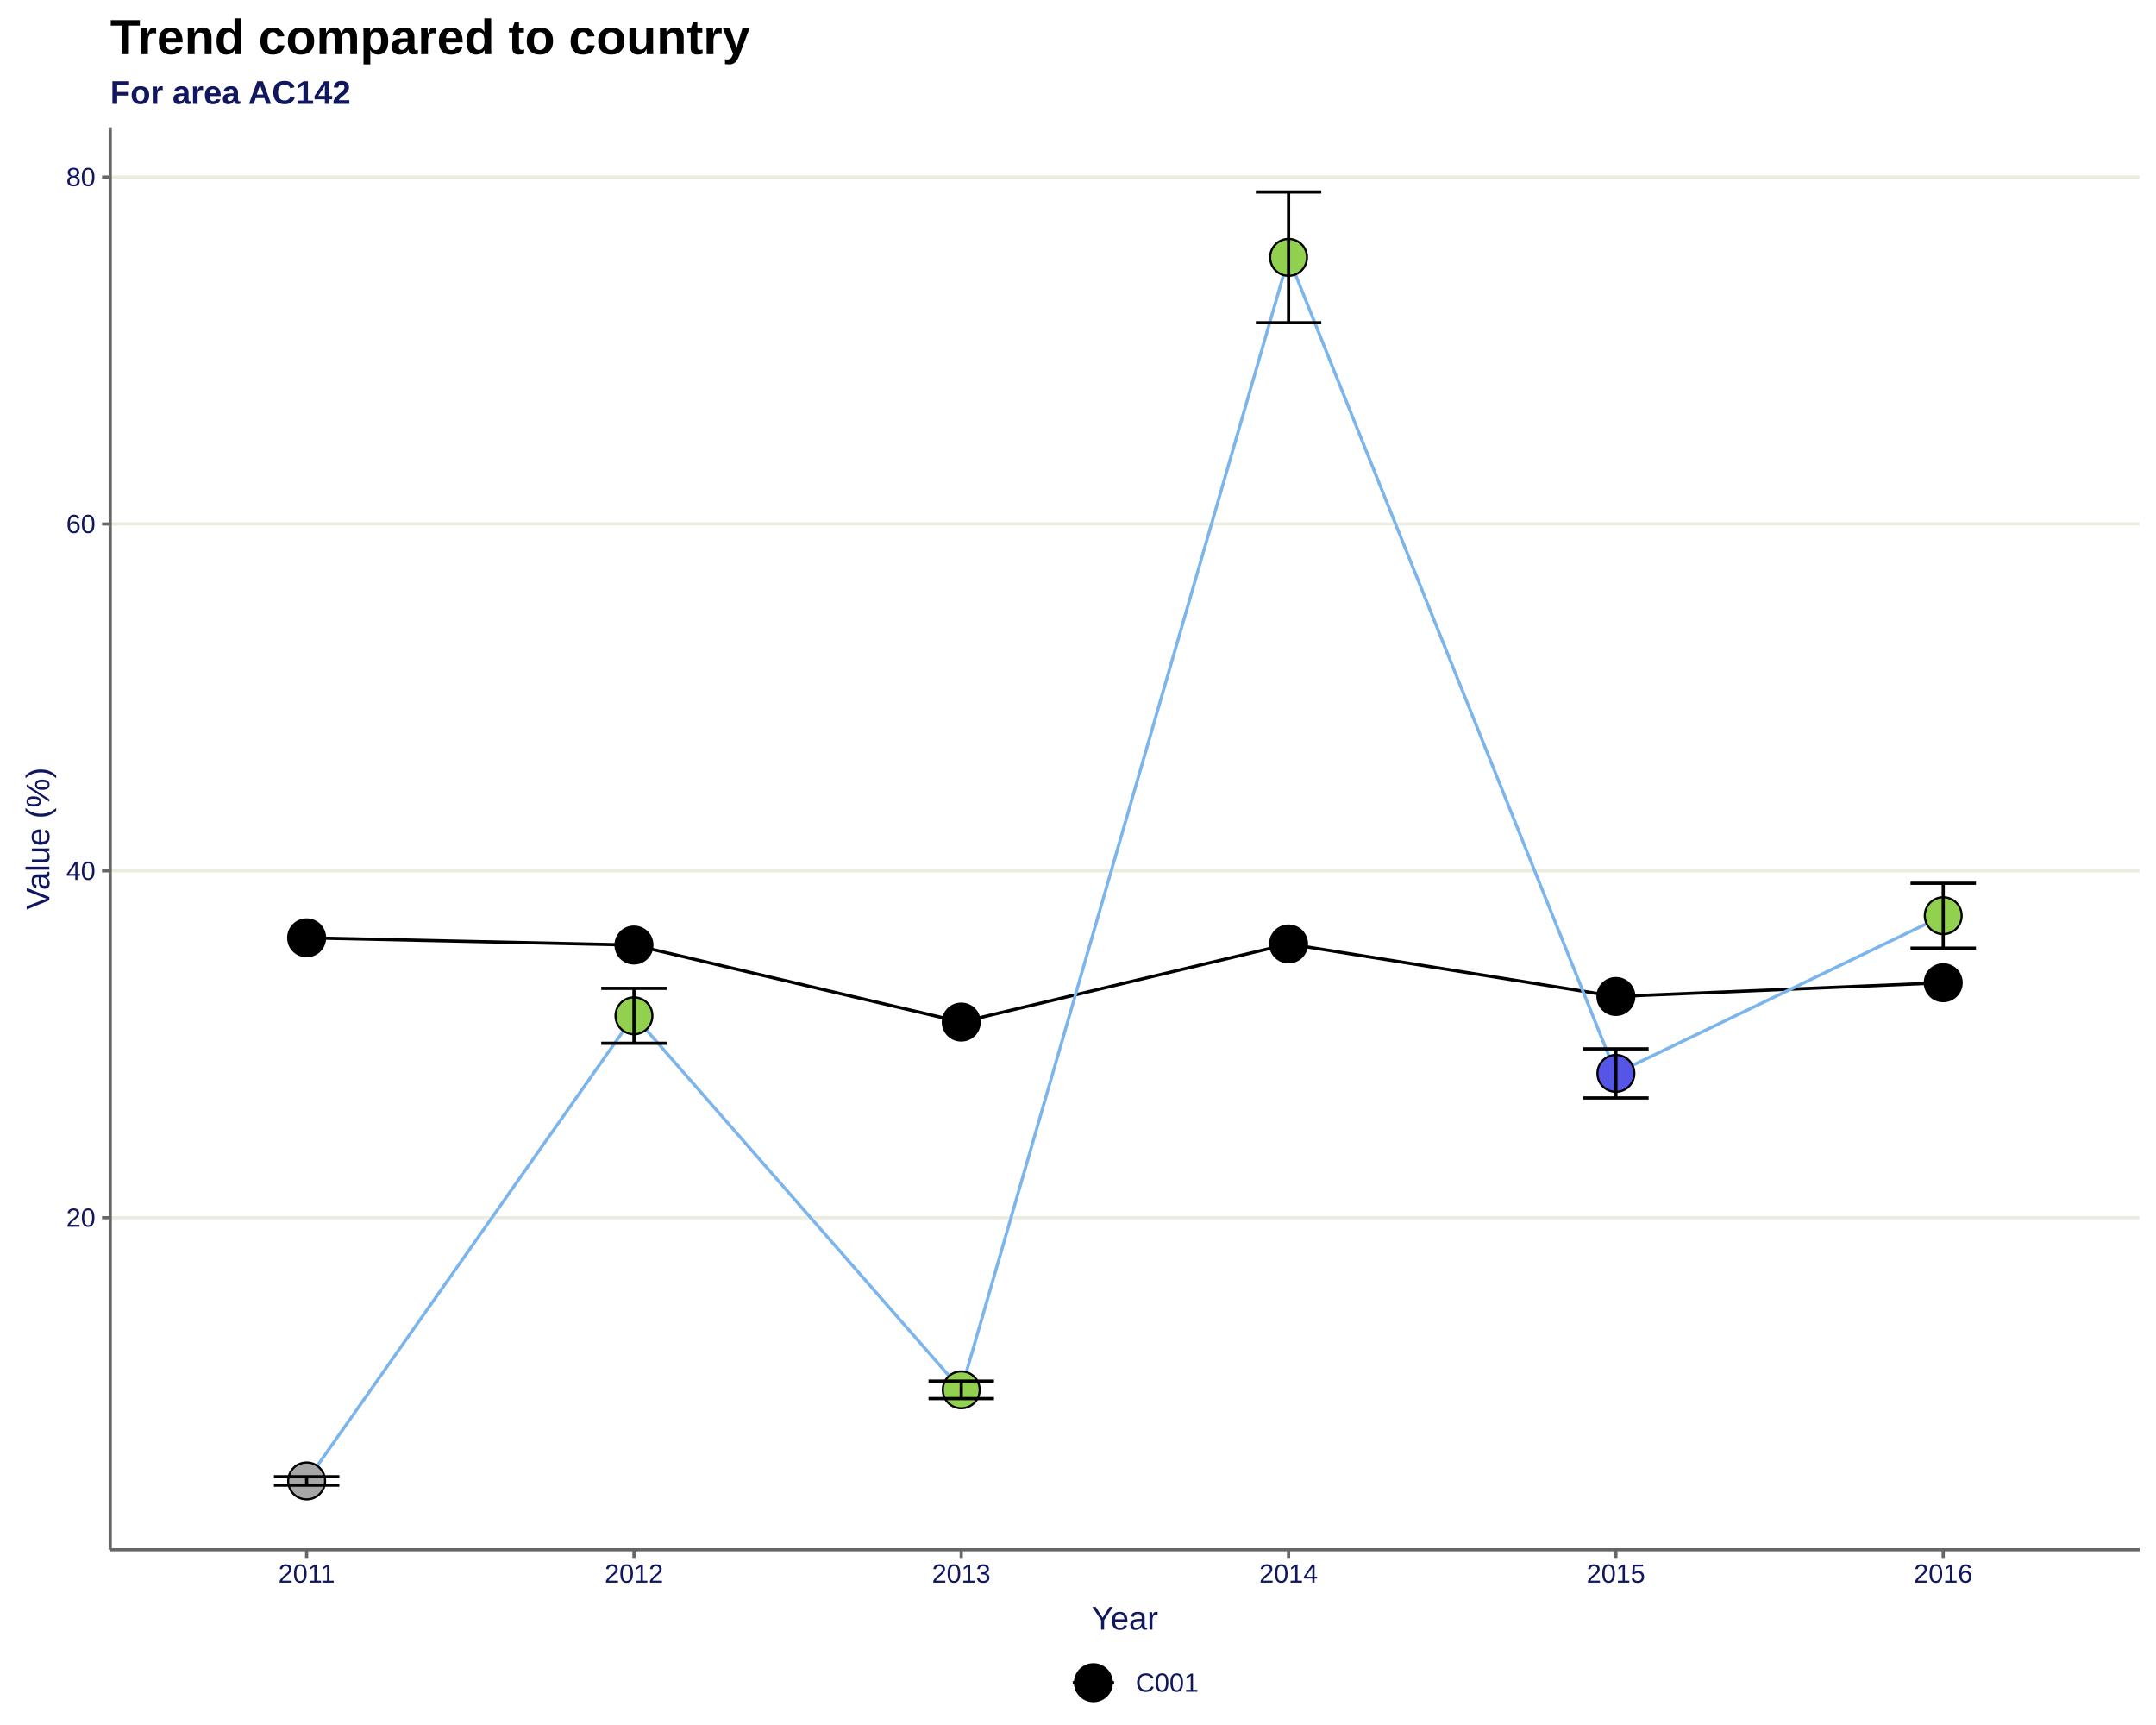
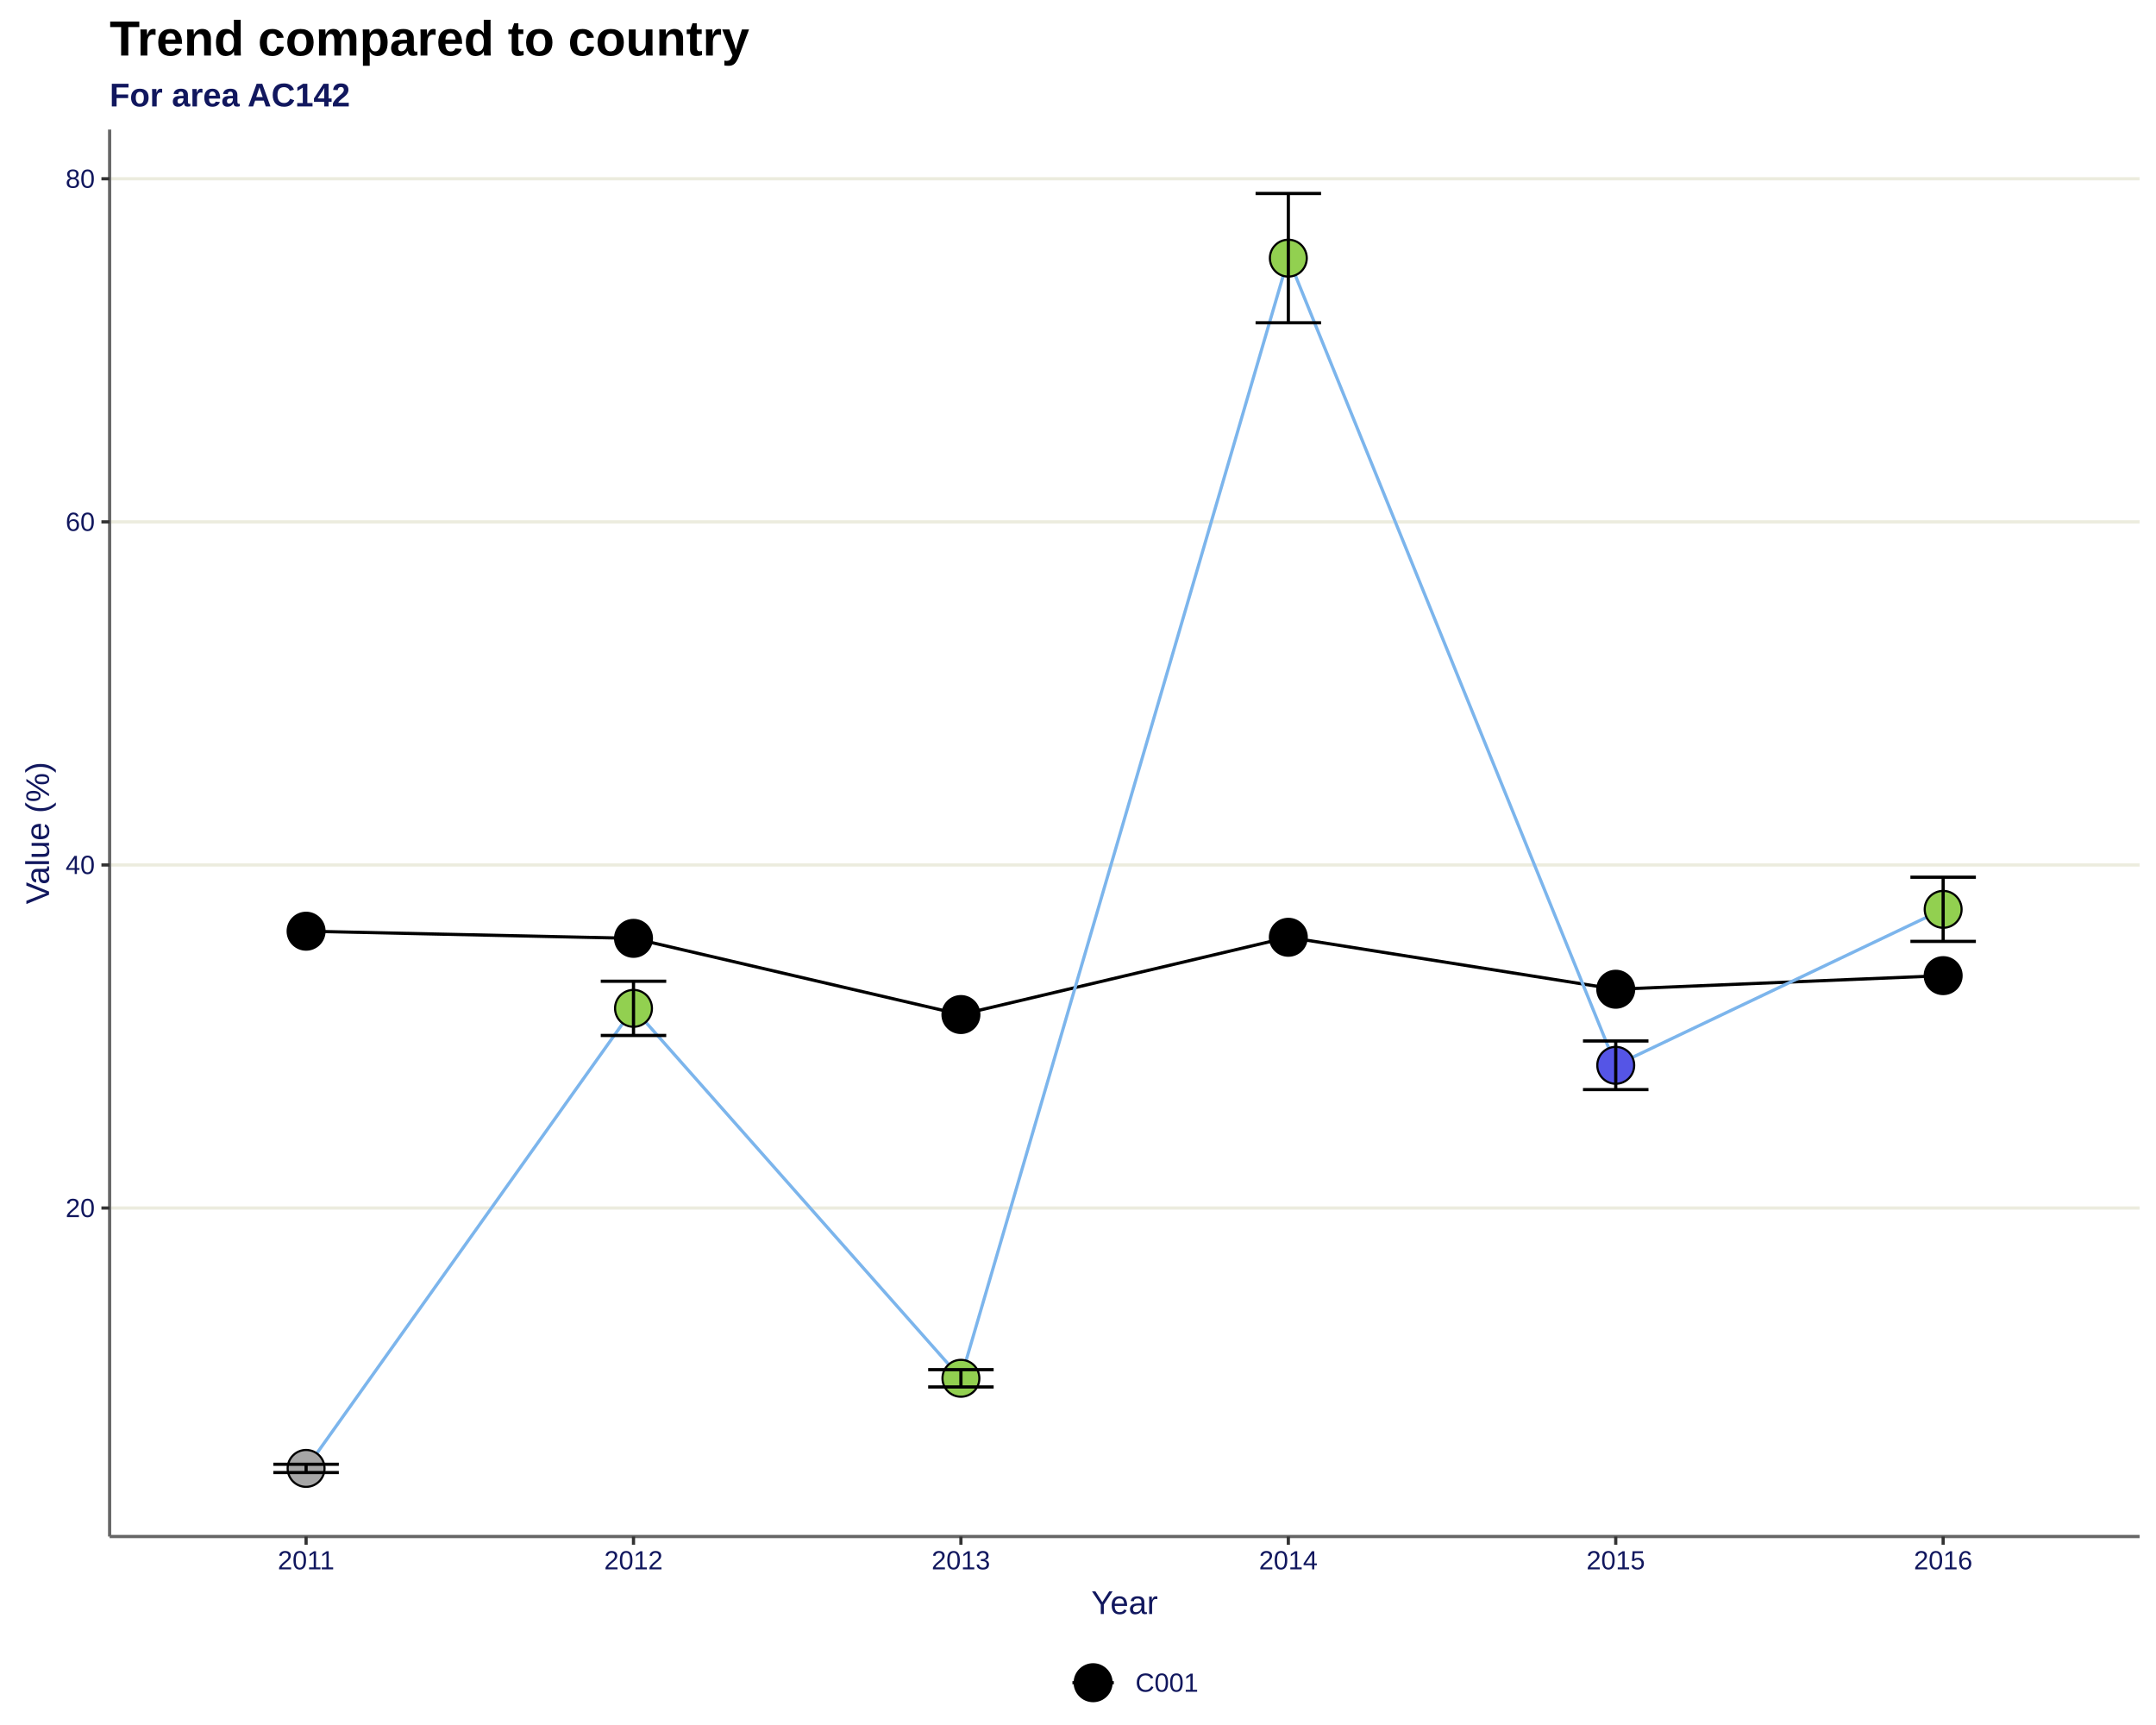
<svg xmlns="http://www.w3.org/2000/svg" viewBox="0 0 720.00 576.00">
  <defs>
    <style type="text/css">
    line, polyline, polygon, path, rect, circle {
      fill: none;
      stroke: #000000;
      stroke-linecap: round;
      stroke-linejoin: round;
      stroke-miterlimit: 10.00;
    }
  </style>
  </defs>
  <rect width="100%" height="100%" style="stroke: none; fill: #FFFFFF;" />
  <defs>
-     <clipPath id="cpMzYuODF8NzE0LjUyfDUxNy40OXw0Mi41Mg==">
-       <rect x="36.81" y="42.52" width="677.71" height="474.97" />
+     <clipPath id="cpMzYuNjF8NzE0LjUyfDUxMy4wNnw0My4yNg==">
+       <rect x="36.61" y="43.26" width="677.91" height="469.80" />
    </clipPath>
  </defs>
-   <polyline points="36.81,406.61 714.52,406.61 " style="stroke-width: 1.07; stroke: #ECECDE; stroke-linecap: butt;" clip-path="url(#cpMzYuODF8NzE0LjUyfDUxNy40OXw0Mi41Mg==)" />
-   <polyline points="36.81,290.78 714.52,290.78 " style="stroke-width: 1.07; stroke: #ECECDE; stroke-linecap: butt;" clip-path="url(#cpMzYuODF8NzE0LjUyfDUxNy40OXw0Mi41Mg==)" />
-   <polyline points="36.81,174.96 714.52,174.96 " style="stroke-width: 1.07; stroke: #ECECDE; stroke-linecap: butt;" clip-path="url(#cpMzYuODF8NzE0LjUyfDUxNy40OXw0Mi41Mg==)" />
-   <polyline points="36.81,59.14 714.52,59.14 " style="stroke-width: 1.07; stroke: #ECECDE; stroke-linecap: butt;" clip-path="url(#cpMzYuODF8NzE0LjUyfDUxNy40OXw0Mi41Mg==)" />
-   <polyline points="102.40,313.15 211.71,315.57 321.01,341.29 430.32,315.20 539.63,332.74 648.94,328.15 " style="stroke-width: 1.07; stroke-linecap: butt;" clip-path="url(#cpMzYuODF8NzE0LjUyfDUxNy40OXw0Mi41Mg==)" />
-   <circle cx="102.40" cy="313.15" r="4.62pt" style="stroke-width: 0.71; fill: #000000;" clip-path="url(#cpMzYuODF8NzE0LjUyfDUxNy40OXw0Mi41Mg==)" />
-   <circle cx="211.71" cy="315.57" r="4.62pt" style="stroke-width: 0.71; fill: #000000;" clip-path="url(#cpMzYuODF8NzE0LjUyfDUxNy40OXw0Mi41Mg==)" />
-   <circle cx="321.01" cy="341.29" r="4.62pt" style="stroke-width: 0.71; fill: #000000;" clip-path="url(#cpMzYuODF8NzE0LjUyfDUxNy40OXw0Mi41Mg==)" />
-   <circle cx="430.32" cy="315.20" r="4.62pt" style="stroke-width: 0.71; fill: #000000;" clip-path="url(#cpMzYuODF8NzE0LjUyfDUxNy40OXw0Mi41Mg==)" />
-   <circle cx="539.63" cy="332.74" r="4.62pt" style="stroke-width: 0.71; fill: #000000;" clip-path="url(#cpMzYuODF8NzE0LjUyfDUxNy40OXw0Mi41Mg==)" />
-   <circle cx="648.94" cy="328.15" r="4.62pt" style="stroke-width: 0.71; fill: #000000;" clip-path="url(#cpMzYuODF8NzE0LjUyfDUxNy40OXw0Mi41Mg==)" />
-   <polyline points="102.40,494.50 211.71,339.19 321.01,464.08 430.32,85.93 539.63,358.42 648.94,305.76 " style="stroke-width: 1.07; stroke: #7CB5EC; stroke-linecap: butt;" clip-path="url(#cpMzYuODF8NzE0LjUyfDUxNy40OXw0Mi41Mg==)" />
-   <circle cx="102.40" cy="494.50" r="4.62pt" style="stroke-width: 0.71; fill: #A6A6A6;" clip-path="url(#cpMzYuODF8NzE0LjUyfDUxNy40OXw0Mi41Mg==)" />
-   <circle cx="211.71" cy="339.19" r="4.62pt" style="stroke-width: 0.71; fill: #92D050;" clip-path="url(#cpMzYuODF8NzE0LjUyfDUxNy40OXw0Mi41Mg==)" />
-   <circle cx="321.01" cy="464.08" r="4.62pt" style="stroke-width: 0.71; fill: #92D050;" clip-path="url(#cpMzYuODF8NzE0LjUyfDUxNy40OXw0Mi41Mg==)" />
-   <circle cx="430.32" cy="85.93" r="4.62pt" style="stroke-width: 0.71; fill: #92D050;" clip-path="url(#cpMzYuODF8NzE0LjUyfDUxNy40OXw0Mi41Mg==)" />
-   <circle cx="539.63" cy="358.42" r="4.62pt" style="stroke-width: 0.71; fill: #5555E6;" clip-path="url(#cpMzYuODF8NzE0LjUyfDUxNy40OXw0Mi41Mg==)" />
-   <circle cx="648.94" cy="305.76" r="4.62pt" style="stroke-width: 0.71; fill: #92D050;" clip-path="url(#cpMzYuODF8NzE0LjUyfDUxNy40OXw0Mi41Mg==)" />
-   <polyline points="91.47,493.10 113.33,493.10 " style="stroke-width: 1.07; stroke-linecap: butt;" clip-path="url(#cpMzYuODF8NzE0LjUyfDUxNy40OXw0Mi41Mg==)" />
-   <polyline points="102.40,493.10 102.40,495.90 " style="stroke-width: 1.07; stroke-linecap: butt;" clip-path="url(#cpMzYuODF8NzE0LjUyfDUxNy40OXw0Mi41Mg==)" />
-   <polyline points="91.47,495.90 113.33,495.90 " style="stroke-width: 1.07; stroke-linecap: butt;" clip-path="url(#cpMzYuODF8NzE0LjUyfDUxNy40OXw0Mi41Mg==)" />
-   <polyline points="200.78,330.03 222.64,330.03 " style="stroke-width: 1.07; stroke-linecap: butt;" clip-path="url(#cpMzYuODF8NzE0LjUyfDUxNy40OXw0Mi41Mg==)" />
-   <polyline points="211.71,330.03 211.71,348.36 " style="stroke-width: 1.07; stroke-linecap: butt;" clip-path="url(#cpMzYuODF8NzE0LjUyfDUxNy40OXw0Mi41Mg==)" />
-   <polyline points="200.78,348.36 222.64,348.36 " style="stroke-width: 1.07; stroke-linecap: butt;" clip-path="url(#cpMzYuODF8NzE0LjUyfDUxNy40OXw0Mi41Mg==)" />
-   <polyline points="310.08,461.17 331.94,461.17 " style="stroke-width: 1.07; stroke-linecap: butt;" clip-path="url(#cpMzYuODF8NzE0LjUyfDUxNy40OXw0Mi41Mg==)" />
-   <polyline points="321.01,461.17 321.01,467.00 " style="stroke-width: 1.07; stroke-linecap: butt;" clip-path="url(#cpMzYuODF8NzE0LjUyfDUxNy40OXw0Mi41Mg==)" />
-   <polyline points="310.08,467.00 331.94,467.00 " style="stroke-width: 1.07; stroke-linecap: butt;" clip-path="url(#cpMzYuODF8NzE0LjUyfDUxNy40OXw0Mi41Mg==)" />
-   <polyline points="419.39,64.11 441.25,64.11 " style="stroke-width: 1.07; stroke-linecap: butt;" clip-path="url(#cpMzYuODF8NzE0LjUyfDUxNy40OXw0Mi41Mg==)" />
-   <polyline points="430.32,64.11 430.32,107.76 " style="stroke-width: 1.07; stroke-linecap: butt;" clip-path="url(#cpMzYuODF8NzE0LjUyfDUxNy40OXw0Mi41Mg==)" />
-   <polyline points="419.39,107.76 441.25,107.76 " style="stroke-width: 1.07; stroke-linecap: butt;" clip-path="url(#cpMzYuODF8NzE0LjUyfDUxNy40OXw0Mi41Mg==)" />
-   <polyline points="528.70,350.22 550.56,350.22 " style="stroke-width: 1.07; stroke-linecap: butt;" clip-path="url(#cpMzYuODF8NzE0LjUyfDUxNy40OXw0Mi41Mg==)" />
-   <polyline points="539.63,350.22 539.63,366.62 " style="stroke-width: 1.07; stroke-linecap: butt;" clip-path="url(#cpMzYuODF8NzE0LjUyfDUxNy40OXw0Mi41Mg==)" />
-   <polyline points="528.70,366.62 550.56,366.62 " style="stroke-width: 1.07; stroke-linecap: butt;" clip-path="url(#cpMzYuODF8NzE0LjUyfDUxNy40OXw0Mi41Mg==)" />
-   <polyline points="638.01,294.93 659.87,294.93 " style="stroke-width: 1.07; stroke-linecap: butt;" clip-path="url(#cpMzYuODF8NzE0LjUyfDUxNy40OXw0Mi41Mg==)" />
-   <polyline points="648.94,294.93 648.94,316.60 " style="stroke-width: 1.07; stroke-linecap: butt;" clip-path="url(#cpMzYuODF8NzE0LjUyfDUxNy40OXw0Mi41Mg==)" />
-   <polyline points="638.01,316.60 659.87,316.60 " style="stroke-width: 1.07; stroke-linecap: butt;" clip-path="url(#cpMzYuODF8NzE0LjUyfDUxNy40OXw0Mi41Mg==)" />
+   <polyline points="36.61,403.38 714.52,403.38 " style="stroke-width: 1.07; stroke: #ECECDE; stroke-linecap: butt;" clip-path="url(#cpMzYuNjF8NzE0LjUyfDUxMy4wNnw0My4yNg==)" />
+   <polyline points="36.61,288.82 714.52,288.82 " style="stroke-width: 1.07; stroke: #ECECDE; stroke-linecap: butt;" clip-path="url(#cpMzYuNjF8NzE0LjUyfDUxMy4wNnw0My4yNg==)" />
+   <polyline points="36.61,174.26 714.52,174.26 " style="stroke-width: 1.07; stroke: #ECECDE; stroke-linecap: butt;" clip-path="url(#cpMzYuNjF8NzE0LjUyfDUxMy4wNnw0My4yNg==)" />
+   <polyline points="36.61,59.69 714.52,59.69 " style="stroke-width: 1.07; stroke: #ECECDE; stroke-linecap: butt;" clip-path="url(#cpMzYuNjF8NzE0LjUyfDUxMy4wNnw0My4yNg==)" />
+   <polyline points="102.22,310.94 211.56,313.33 320.90,338.77 430.24,312.97 539.58,330.32 648.92,325.78 " style="stroke-width: 1.07; stroke-linecap: butt;" clip-path="url(#cpMzYuNjF8NzE0LjUyfDUxMy4wNnw0My4yNg==)" />
+   <circle cx="102.22" cy="310.94" r="4.62pt" style="stroke-width: 0.71; fill: #000000;" clip-path="url(#cpMzYuNjF8NzE0LjUyfDUxMy4wNnw0My4yNg==)" />
+   <circle cx="211.56" cy="313.33" r="4.62pt" style="stroke-width: 0.71; fill: #000000;" clip-path="url(#cpMzYuNjF8NzE0LjUyfDUxMy4wNnw0My4yNg==)" />
+   <circle cx="320.90" cy="338.77" r="4.62pt" style="stroke-width: 0.71; fill: #000000;" clip-path="url(#cpMzYuNjF8NzE0LjUyfDUxMy4wNnw0My4yNg==)" />
+   <circle cx="430.24" cy="312.97" r="4.62pt" style="stroke-width: 0.71; fill: #000000;" clip-path="url(#cpMzYuNjF8NzE0LjUyfDUxMy4wNnw0My4yNg==)" />
+   <circle cx="539.58" cy="330.32" r="4.62pt" style="stroke-width: 0.71; fill: #000000;" clip-path="url(#cpMzYuNjF8NzE0LjUyfDUxMy4wNnw0My4yNg==)" />
+   <circle cx="648.92" cy="325.78" r="4.62pt" style="stroke-width: 0.71; fill: #000000;" clip-path="url(#cpMzYuNjF8NzE0LjUyfDUxMy4wNnw0My4yNg==)" />
+   <polyline points="102.22,490.32 211.56,336.70 320.90,460.23 430.24,86.20 539.58,355.72 648.92,303.64 " style="stroke-width: 1.07; stroke: #7CB5EC; stroke-linecap: butt;" clip-path="url(#cpMzYuNjF8NzE0LjUyfDUxMy4wNnw0My4yNg==)" />
+   <circle cx="102.22" cy="490.32" r="4.62pt" style="stroke-width: 0.71; fill: #A6A6A6;" clip-path="url(#cpMzYuNjF8NzE0LjUyfDUxMy4wNnw0My4yNg==)" />
+   <circle cx="211.56" cy="336.70" r="4.62pt" style="stroke-width: 0.71; fill: #92D050;" clip-path="url(#cpMzYuNjF8NzE0LjUyfDUxMy4wNnw0My4yNg==)" />
+   <circle cx="320.90" cy="460.23" r="4.62pt" style="stroke-width: 0.71; fill: #92D050;" clip-path="url(#cpMzYuNjF8NzE0LjUyfDUxMy4wNnw0My4yNg==)" />
+   <circle cx="430.24" cy="86.20" r="4.62pt" style="stroke-width: 0.71; fill: #92D050;" clip-path="url(#cpMzYuNjF8NzE0LjUyfDUxMy4wNnw0My4yNg==)" />
+   <circle cx="539.58" cy="355.72" r="4.62pt" style="stroke-width: 0.71; fill: #5555E6;" clip-path="url(#cpMzYuNjF8NzE0LjUyfDUxMy4wNnw0My4yNg==)" />
+   <circle cx="648.92" cy="303.64" r="4.62pt" style="stroke-width: 0.71; fill: #92D050;" clip-path="url(#cpMzYuNjF8NzE0LjUyfDUxMy4wNnw0My4yNg==)" />
+   <polyline points="91.28,488.94 113.15,488.94 " style="stroke-width: 1.07; stroke-linecap: butt;" clip-path="url(#cpMzYuNjF8NzE0LjUyfDUxMy4wNnw0My4yNg==)" />
+   <polyline points="102.22,488.94 102.22,491.70 " style="stroke-width: 1.07; stroke-linecap: butt;" clip-path="url(#cpMzYuNjF8NzE0LjUyfDUxMy4wNnw0My4yNg==)" />
+   <polyline points="91.28,491.70 113.15,491.70 " style="stroke-width: 1.07; stroke-linecap: butt;" clip-path="url(#cpMzYuNjF8NzE0LjUyfDUxMy4wNnw0My4yNg==)" />
+   <polyline points="200.62,327.64 222.49,327.64 " style="stroke-width: 1.07; stroke-linecap: butt;" clip-path="url(#cpMzYuNjF8NzE0LjUyfDUxMy4wNnw0My4yNg==)" />
+   <polyline points="211.56,327.64 211.56,345.76 " style="stroke-width: 1.07; stroke-linecap: butt;" clip-path="url(#cpMzYuNjF8NzE0LjUyfDUxMy4wNnw0My4yNg==)" />
+   <polyline points="200.62,345.76 222.49,345.76 " style="stroke-width: 1.07; stroke-linecap: butt;" clip-path="url(#cpMzYuNjF8NzE0LjUyfDUxMy4wNnw0My4yNg==)" />
+   <polyline points="309.96,457.35 331.83,457.35 " style="stroke-width: 1.07; stroke-linecap: butt;" clip-path="url(#cpMzYuNjF8NzE0LjUyfDUxMy4wNnw0My4yNg==)" />
+   <polyline points="320.90,457.35 320.90,463.12 " style="stroke-width: 1.07; stroke-linecap: butt;" clip-path="url(#cpMzYuNjF8NzE0LjUyfDUxMy4wNnw0My4yNg==)" />
+   <polyline points="309.96,463.12 331.83,463.12 " style="stroke-width: 1.07; stroke-linecap: butt;" clip-path="url(#cpMzYuNjF8NzE0LjUyfDUxMy4wNnw0My4yNg==)" />
+   <polyline points="419.30,64.61 441.17,64.61 " style="stroke-width: 1.07; stroke-linecap: butt;" clip-path="url(#cpMzYuNjF8NzE0LjUyfDUxMy4wNnw0My4yNg==)" />
+   <polyline points="430.24,64.61 430.24,107.78 " style="stroke-width: 1.07; stroke-linecap: butt;" clip-path="url(#cpMzYuNjF8NzE0LjUyfDUxMy4wNnw0My4yNg==)" />
+   <polyline points="419.30,107.78 441.17,107.78 " style="stroke-width: 1.07; stroke-linecap: butt;" clip-path="url(#cpMzYuNjF8NzE0LjUyfDUxMy4wNnw0My4yNg==)" />
+   <polyline points="528.64,347.60 550.51,347.60 " style="stroke-width: 1.07; stroke-linecap: butt;" clip-path="url(#cpMzYuNjF8NzE0LjUyfDUxMy4wNnw0My4yNg==)" />
+   <polyline points="539.58,347.60 539.58,363.83 " style="stroke-width: 1.07; stroke-linecap: butt;" clip-path="url(#cpMzYuNjF8NzE0LjUyfDUxMy4wNnw0My4yNg==)" />
+   <polyline points="528.64,363.83 550.51,363.83 " style="stroke-width: 1.07; stroke-linecap: butt;" clip-path="url(#cpMzYuNjF8NzE0LjUyfDUxMy4wNnw0My4yNg==)" />
+   <polyline points="637.98,292.92 659.85,292.92 " style="stroke-width: 1.07; stroke-linecap: butt;" clip-path="url(#cpMzYuNjF8NzE0LjUyfDUxMy4wNnw0My4yNg==)" />
+   <polyline points="648.92,292.92 648.92,314.35 " style="stroke-width: 1.07; stroke-linecap: butt;" clip-path="url(#cpMzYuNjF8NzE0LjUyfDUxMy4wNnw0My4yNg==)" />
+   <polyline points="637.98,314.35 659.85,314.35 " style="stroke-width: 1.07; stroke-linecap: butt;" clip-path="url(#cpMzYuNjF8NzE0LjUyfDUxMy4wNnw0My4yNg==)" />
  <defs>
    <clipPath id="cpMC4wMHw3MjAuMDB8NTc2LjAwfDAuMDA=">
      <rect x="0.00" y="0.00" width="720.00" height="576.00" />
    </clipPath>
  </defs>
-   <polyline points="36.81,517.49 36.81,42.52 " style="stroke-width: 1.07; stroke: #666666; stroke-linecap: butt;" clip-path="url(#cpMC4wMHw3MjAuMDB8NTc2LjAwfDAuMDA=)" />
+   <polyline points="36.61,513.06 36.61,43.26 " style="stroke-width: 1.07; stroke: #666666; stroke-linecap: butt;" clip-path="url(#cpMC4wMHw3MjAuMDB8NTc2LjAwfDAuMDA=)" />
  <g clip-path="url(#cpMC4wMHw3MjAuMDB8NTc2LjAwfDAuMDA=)">
-     <text x="22.10" y="409.63" style="font-size: 8.80px; fill: #11175E; font-family: Liberation Sans;" textLength="9.78px" lengthAdjust="spacingAndGlyphs">20</text>
+     <text x="21.90" y="406.40" style="font-size: 8.80px; fill: #11175E; font-family: Liberation Sans;" textLength="9.78px" lengthAdjust="spacingAndGlyphs">20</text>
  </g>
  <g clip-path="url(#cpMC4wMHw3MjAuMDB8NTc2LjAwfDAuMDA=)">
-     <text x="22.10" y="293.81" style="font-size: 8.80px; fill: #11175E; font-family: Liberation Sans;" textLength="9.78px" lengthAdjust="spacingAndGlyphs">40</text>
+     <text x="21.90" y="291.84" style="font-size: 8.80px; fill: #11175E; font-family: Liberation Sans;" textLength="9.78px" lengthAdjust="spacingAndGlyphs">40</text>
  </g>
  <g clip-path="url(#cpMC4wMHw3MjAuMDB8NTc2LjAwfDAuMDA=)">
-     <text x="22.10" y="177.99" style="font-size: 8.80px; fill: #11175E; font-family: Liberation Sans;" textLength="9.78px" lengthAdjust="spacingAndGlyphs">60</text>
+     <text x="21.90" y="177.28" style="font-size: 8.80px; fill: #11175E; font-family: Liberation Sans;" textLength="9.78px" lengthAdjust="spacingAndGlyphs">60</text>
  </g>
  <g clip-path="url(#cpMC4wMHw3MjAuMDB8NTc2LjAwfDAuMDA=)">
-     <text x="22.10" y="62.16" style="font-size: 8.80px; fill: #11175E; font-family: Liberation Sans;" textLength="9.78px" lengthAdjust="spacingAndGlyphs">80</text>
+     <text x="21.90" y="62.72" style="font-size: 8.80px; fill: #11175E; font-family: Liberation Sans;" textLength="9.78px" lengthAdjust="spacingAndGlyphs">80</text>
  </g>
-   <polyline points="34.07,406.61 36.81,406.61 " style="stroke-width: 1.07; stroke: #666666; stroke-linecap: butt;" clip-path="url(#cpMC4wMHw3MjAuMDB8NTc2LjAwfDAuMDA=)" />
-   <polyline points="34.07,290.78 36.81,290.78 " style="stroke-width: 1.07; stroke: #666666; stroke-linecap: butt;" clip-path="url(#cpMC4wMHw3MjAuMDB8NTc2LjAwfDAuMDA=)" />
-   <polyline points="34.07,174.96 36.81,174.96 " style="stroke-width: 1.07; stroke: #666666; stroke-linecap: butt;" clip-path="url(#cpMC4wMHw3MjAuMDB8NTc2LjAwfDAuMDA=)" />
-   <polyline points="34.07,59.14 36.81,59.14 " style="stroke-width: 1.07; stroke: #666666; stroke-linecap: butt;" clip-path="url(#cpMC4wMHw3MjAuMDB8NTc2LjAwfDAuMDA=)" />
-   <polyline points="36.81,517.49 714.52,517.49 " style="stroke-width: 1.07; stroke: #666666; stroke-linecap: butt;" clip-path="url(#cpMC4wMHw3MjAuMDB8NTc2LjAwfDAuMDA=)" />
-   <polyline points="102.40,520.23 102.40,517.49 " style="stroke-width: 1.07; stroke: #666666; stroke-linecap: butt;" clip-path="url(#cpMC4wMHw3MjAuMDB8NTc2LjAwfDAuMDA=)" />
-   <polyline points="211.71,520.23 211.71,517.49 " style="stroke-width: 1.07; stroke: #666666; stroke-linecap: butt;" clip-path="url(#cpMC4wMHw3MjAuMDB8NTc2LjAwfDAuMDA=)" />
-   <polyline points="321.01,520.23 321.01,517.49 " style="stroke-width: 1.07; stroke: #666666; stroke-linecap: butt;" clip-path="url(#cpMC4wMHw3MjAuMDB8NTc2LjAwfDAuMDA=)" />
-   <polyline points="430.32,520.23 430.32,517.49 " style="stroke-width: 1.07; stroke: #666666; stroke-linecap: butt;" clip-path="url(#cpMC4wMHw3MjAuMDB8NTc2LjAwfDAuMDA=)" />
-   <polyline points="539.63,520.23 539.63,517.49 " style="stroke-width: 1.07; stroke: #666666; stroke-linecap: butt;" clip-path="url(#cpMC4wMHw3MjAuMDB8NTc2LjAwfDAuMDA=)" />
-   <polyline points="648.94,520.23 648.94,517.49 " style="stroke-width: 1.07; stroke: #666666; stroke-linecap: butt;" clip-path="url(#cpMC4wMHw3MjAuMDB8NTc2LjAwfDAuMDA=)" />
+   <polyline points="33.87,403.38 36.61,403.38 " style="stroke-width: 1.07; stroke: #333333; stroke-linecap: butt;" clip-path="url(#cpMC4wMHw3MjAuMDB8NTc2LjAwfDAuMDA=)" />
+   <polyline points="33.87,288.82 36.61,288.82 " style="stroke-width: 1.07; stroke: #333333; stroke-linecap: butt;" clip-path="url(#cpMC4wMHw3MjAuMDB8NTc2LjAwfDAuMDA=)" />
+   <polyline points="33.87,174.26 36.61,174.26 " style="stroke-width: 1.07; stroke: #333333; stroke-linecap: butt;" clip-path="url(#cpMC4wMHw3MjAuMDB8NTc2LjAwfDAuMDA=)" />
+   <polyline points="33.87,59.69 36.61,59.69 " style="stroke-width: 1.07; stroke: #333333; stroke-linecap: butt;" clip-path="url(#cpMC4wMHw3MjAuMDB8NTc2LjAwfDAuMDA=)" />
+   <polyline points="36.61,513.06 714.52,513.06 " style="stroke-width: 1.07; stroke: #666666; stroke-linecap: butt;" clip-path="url(#cpMC4wMHw3MjAuMDB8NTc2LjAwfDAuMDA=)" />
+   <polyline points="102.22,515.80 102.22,513.06 " style="stroke-width: 1.07; stroke: #333333; stroke-linecap: butt;" clip-path="url(#cpMC4wMHw3MjAuMDB8NTc2LjAwfDAuMDA=)" />
+   <polyline points="211.56,515.80 211.56,513.06 " style="stroke-width: 1.07; stroke: #333333; stroke-linecap: butt;" clip-path="url(#cpMC4wMHw3MjAuMDB8NTc2LjAwfDAuMDA=)" />
+   <polyline points="320.90,515.80 320.90,513.06 " style="stroke-width: 1.07; stroke: #333333; stroke-linecap: butt;" clip-path="url(#cpMC4wMHw3MjAuMDB8NTc2LjAwfDAuMDA=)" />
+   <polyline points="430.24,515.80 430.24,513.06 " style="stroke-width: 1.07; stroke: #333333; stroke-linecap: butt;" clip-path="url(#cpMC4wMHw3MjAuMDB8NTc2LjAwfDAuMDA=)" />
+   <polyline points="539.58,515.80 539.58,513.06 " style="stroke-width: 1.07; stroke: #333333; stroke-linecap: butt;" clip-path="url(#cpMC4wMHw3MjAuMDB8NTc2LjAwfDAuMDA=)" />
+   <polyline points="648.92,515.80 648.92,513.06 " style="stroke-width: 1.07; stroke: #333333; stroke-linecap: butt;" clip-path="url(#cpMC4wMHw3MjAuMDB8NTc2LjAwfDAuMDA=)" />
  <g clip-path="url(#cpMC4wMHw3MjAuMDB8NTc2LjAwfDAuMDA=)">
-     <text x="92.95" y="528.46" style="font-size: 8.80px; fill: #11175E; font-family: Liberation Sans;" textLength="18.91px" lengthAdjust="spacingAndGlyphs">2011</text>
+     <text x="92.76" y="524.03" style="font-size: 8.80px; fill: #11175E; font-family: Liberation Sans;" textLength="18.91px" lengthAdjust="spacingAndGlyphs">2011</text>
  </g>
  <g clip-path="url(#cpMC4wMHw3MjAuMDB8NTc2LjAwfDAuMDA=)">
-     <text x="201.93" y="528.46" style="font-size: 8.80px; fill: #11175E; font-family: Liberation Sans;" textLength="19.56px" lengthAdjust="spacingAndGlyphs">2012</text>
+     <text x="201.77" y="524.03" style="font-size: 8.80px; fill: #11175E; font-family: Liberation Sans;" textLength="19.56px" lengthAdjust="spacingAndGlyphs">2012</text>
  </g>
  <g clip-path="url(#cpMC4wMHw3MjAuMDB8NTc2LjAwfDAuMDA=)">
-     <text x="311.23" y="528.46" style="font-size: 8.80px; fill: #11175E; font-family: Liberation Sans;" textLength="19.56px" lengthAdjust="spacingAndGlyphs">2013</text>
+     <text x="311.11" y="524.03" style="font-size: 8.80px; fill: #11175E; font-family: Liberation Sans;" textLength="19.56px" lengthAdjust="spacingAndGlyphs">2013</text>
  </g>
  <g clip-path="url(#cpMC4wMHw3MjAuMDB8NTc2LjAwfDAuMDA=)">
-     <text x="420.54" y="528.46" style="font-size: 8.80px; fill: #11175E; font-family: Liberation Sans;" textLength="19.56px" lengthAdjust="spacingAndGlyphs">2014</text>
+     <text x="420.45" y="524.03" style="font-size: 8.80px; fill: #11175E; font-family: Liberation Sans;" textLength="19.56px" lengthAdjust="spacingAndGlyphs">2014</text>
  </g>
  <g clip-path="url(#cpMC4wMHw3MjAuMDB8NTc2LjAwfDAuMDA=)">
-     <text x="529.85" y="528.46" style="font-size: 8.80px; fill: #11175E; font-family: Liberation Sans;" textLength="19.56px" lengthAdjust="spacingAndGlyphs">2015</text>
+     <text x="529.79" y="524.03" style="font-size: 8.80px; fill: #11175E; font-family: Liberation Sans;" textLength="19.56px" lengthAdjust="spacingAndGlyphs">2015</text>
  </g>
  <g clip-path="url(#cpMC4wMHw3MjAuMDB8NTc2LjAwfDAuMDA=)">
-     <text x="639.15" y="528.46" style="font-size: 8.80px; fill: #11175E; font-family: Liberation Sans;" textLength="19.56px" lengthAdjust="spacingAndGlyphs">2016</text>
+     <text x="639.14" y="524.03" style="font-size: 8.80px; fill: #11175E; font-family: Liberation Sans;" textLength="19.56px" lengthAdjust="spacingAndGlyphs">2016</text>
  </g>
  <g clip-path="url(#cpMC4wMHw3MjAuMDB8NTc2LjAwfDAuMDA=)">
-     <text x="364.55" y="544.14" style="font-size: 11.00px; fill: #11175E; font-family: Liberation Sans;" textLength="22.23px" lengthAdjust="spacingAndGlyphs">Year</text>
+     <text x="364.45" y="538.95" style="font-size: 11.00px; fill: #11175E; font-family: Liberation Sans;" textLength="22.23px" lengthAdjust="spacingAndGlyphs">Year</text>
  </g>
  <g clip-path="url(#cpMC4wMHw3MjAuMDB8NTc2LjAwfDAuMDA=)">
-     <text transform="translate(16.48,303.75) rotate(-90)" style="font-size: 11.00px; fill: #11175E; font-family: Liberation Sans;" textLength="47.50px" lengthAdjust="spacingAndGlyphs">Value (%)</text>
+     <text transform="translate(16.37,301.91) rotate(-90)" style="font-size: 11.00px; fill: #11175E; font-family: Liberation Sans;" textLength="47.50px" lengthAdjust="spacingAndGlyphs">Value (%)</text>
  </g>
-   <rect x="351.03" y="553.24" width="49.27" height="17.28" style="stroke-width: 1.07; stroke: none; fill: #FFFFFF;" clip-path="url(#cpMC4wMHw3MjAuMDB8NTc2LjAwfDAuMDA=)" />
-   <rect x="356.51" y="553.24" width="17.28" height="17.28" style="stroke-width: 1.07; stroke: #FFFFFF;" clip-path="url(#cpMC4wMHw3MjAuMDB8NTc2LjAwfDAuMDA=)" />
-   <line x1="358.24" y1="561.88" x2="372.06" y2="561.88" style="stroke-width: 1.07; stroke-linecap: butt;" clip-path="url(#cpMC4wMHw3MjAuMDB8NTc2LjAwfDAuMDA=)" />
-   <circle cx="365.15" cy="561.88" r="4.62pt" style="stroke-width: 0.71; fill: #000000;" clip-path="url(#cpMC4wMHw3MjAuMDB8NTc2LjAwfDAuMDA=)" />
+   <rect x="350.93" y="553.24" width="49.27" height="17.28" style="stroke-width: 1.07; stroke: none; fill: #FFFFFF;" clip-path="url(#cpMC4wMHw3MjAuMDB8NTc2LjAwfDAuMDA=)" />
+   <rect x="356.41" y="553.24" width="17.28" height="17.28" style="stroke-width: 1.07; stroke: #FFFFFF;" clip-path="url(#cpMC4wMHw3MjAuMDB8NTc2LjAwfDAuMDA=)" />
+   <line x1="358.14" y1="561.88" x2="371.96" y2="561.88" style="stroke-width: 1.07; stroke-linecap: butt;" clip-path="url(#cpMC4wMHw3MjAuMDB8NTc2LjAwfDAuMDA=)" />
+   <circle cx="365.05" cy="561.88" r="4.62pt" style="stroke-width: 0.71; fill: #000000;" clip-path="url(#cpMC4wMHw3MjAuMDB8NTc2LjAwfDAuMDA=)" />
  <g clip-path="url(#cpMC4wMHw3MjAuMDB8NTc2LjAwfDAuMDA=)">
-     <text x="379.27" y="564.90" style="font-size: 8.80px; fill: #11175E; font-family: Liberation Sans;" textLength="21.03px" lengthAdjust="spacingAndGlyphs">C001</text>
+     <text x="379.17" y="564.90" style="font-size: 8.80px; fill: #11175E; font-family: Liberation Sans;" textLength="21.03px" lengthAdjust="spacingAndGlyphs">C001</text>
  </g>
  <g clip-path="url(#cpMC4wMHw3MjAuMDB8NTc2LjAwfDAuMDA=)">
-     <text x="36.81" y="34.70" style="font-size: 11.00px; font-weight: bold; fill: #11175E; font-family: Liberation Sans;" textLength="80.34px" lengthAdjust="spacingAndGlyphs">For area AC142</text>
+     <text x="36.61" y="35.54" style="font-size: 11.00px; font-weight: bold; fill: #11175E; font-family: Liberation Sans;" textLength="80.34px" lengthAdjust="spacingAndGlyphs">For area AC142</text>
  </g>
  <g clip-path="url(#cpMC4wMHw3MjAuMDB8NTc2LjAwfDAuMDA=)">
-     <text x="36.81" y="18.08" style="font-size: 16.50px; font-weight: bold; font-family: Liberation Sans;" textLength="213.58px" lengthAdjust="spacingAndGlyphs">Trend compared to country</text>
+     <text x="36.61" y="18.55" style="font-size: 16.50px; font-weight: bold; font-family: Liberation Sans;" textLength="213.58px" lengthAdjust="spacingAndGlyphs">Trend compared to country</text>
  </g>
</svg>
